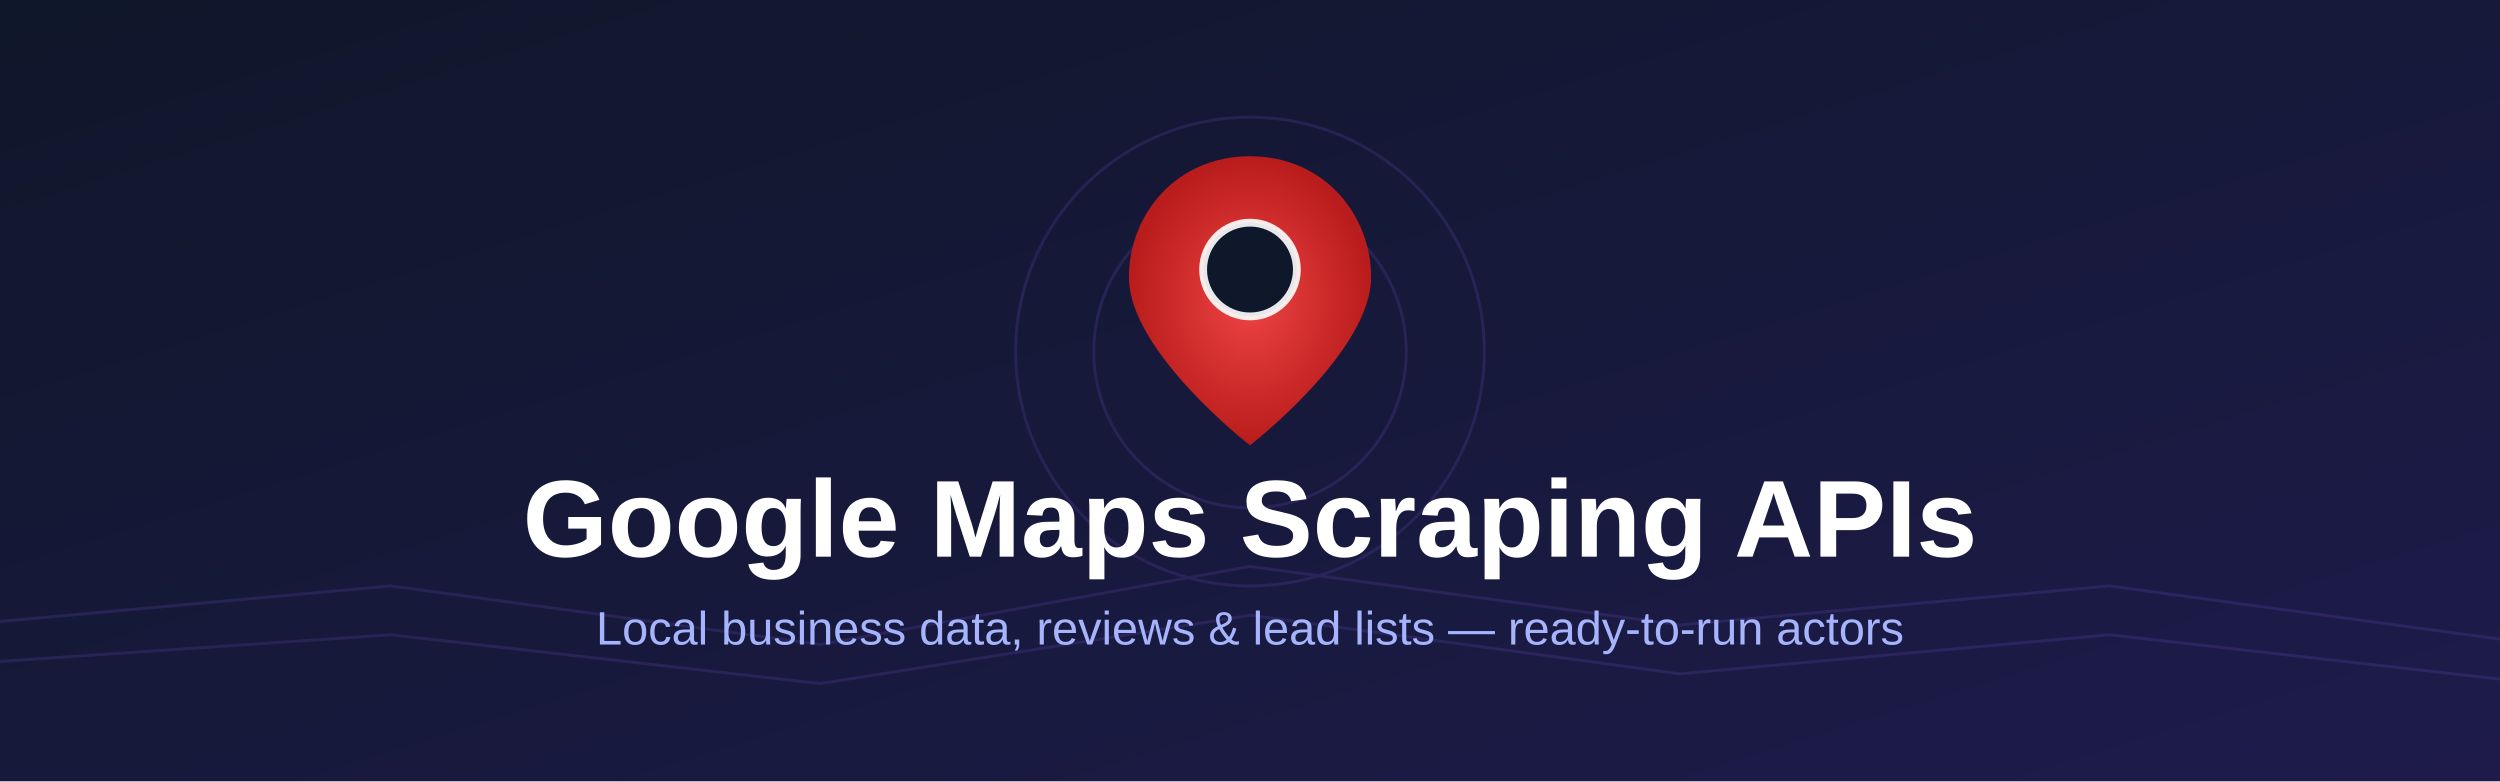
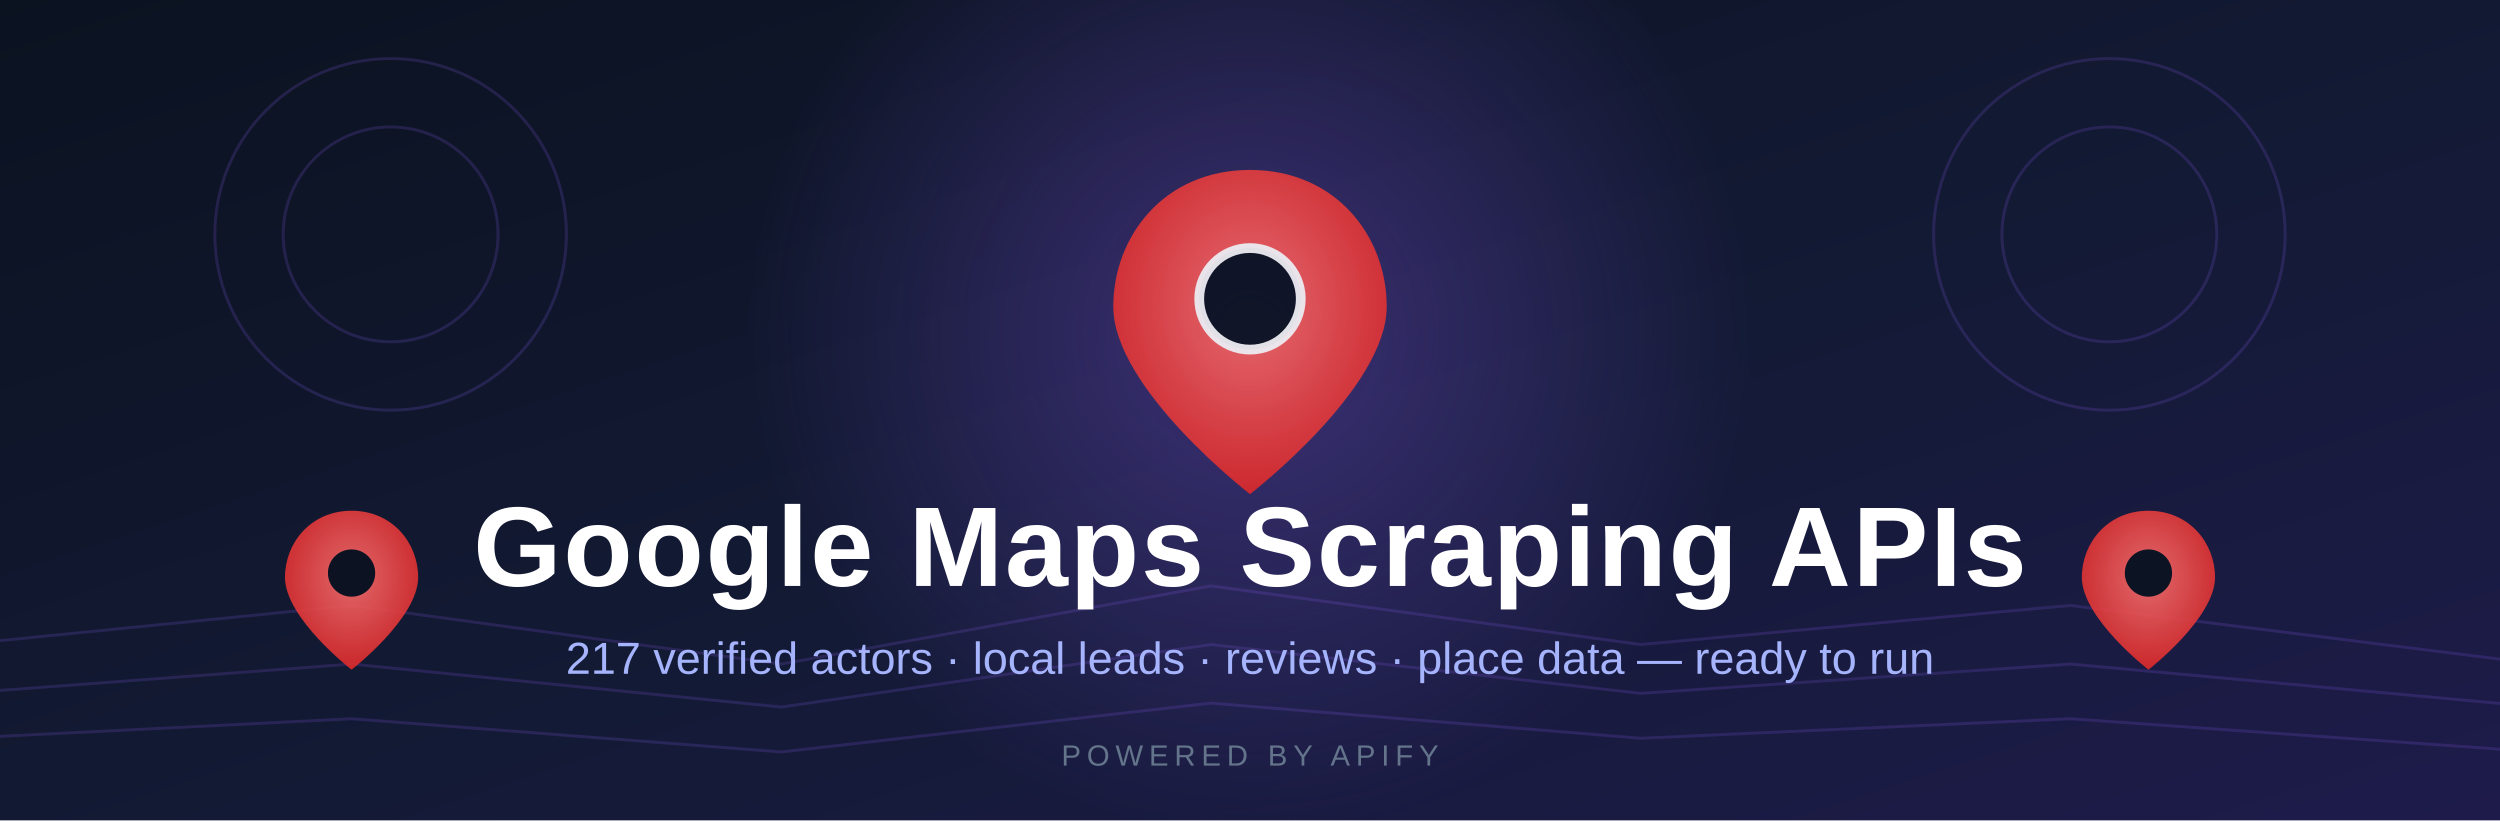
- <svg xmlns="http://www.w3.org/2000/svg" width="1280" height="400" viewBox="0 0 1280 400">
+ <svg xmlns="http://www.w3.org/2000/svg" width="1280" height="420" viewBox="0 0 1280 420">
  <defs>
    <linearGradient id="bg" x1="0" y1="0" x2="1" y2="1">
-       <stop offset="0" stop-color="#0f172a" />
+       <stop offset="0" stop-color="#0b1220" />
+       <stop offset="0.55" stop-color="#131a35" />
      <stop offset="1" stop-color="#1e1b4b" />
    </linearGradient>
-     <radialGradient id="pin" cx="0.5" cy="0.5" r="0.5">
-       <stop offset="0" stop-color="#ef4444" />
-       <stop offset="1" stop-color="#b91c1c" />
+     <radialGradient id="glow" cx="0.5" cy="0.5" r="0.5">
+       <stop offset="0" stop-color="#8b5cf6" stop-opacity="0.35" />
+       <stop offset="1" stop-color="#8b5cf6" stop-opacity="0" />
+     </radialGradient>
+     <radialGradient id="pin" cx="0.5" cy="0.42" r="0.6">
+       <stop offset="0" stop-color="#f87171" />
+       <stop offset="1" stop-color="#dc2626" />
    </radialGradient>
  </defs>
-   <rect width="1280" height="400" fill="url(#bg)" />
-   <g opacity="0.15" stroke="#8b5cf6" stroke-width="1.5" fill="none">
-     <path d="M-20,320 L200,300 L420,330 L640,290 L860,320 L1080,300 L1300,330" />
-     <path d="M-20,340 L200,325 L420,350 L640,315 L860,345 L1080,325 L1300,350" />
-     <circle cx="640" cy="180" r="120" fill="none" />
-     <circle cx="640" cy="180" r="80" fill="none" />
+   <rect width="1280" height="420" fill="url(#bg)" />
+   <circle cx="640" cy="170" r="260" fill="url(#glow)" />
+   <g opacity="0.18" stroke="#8b5cf6" stroke-width="1.5" fill="none">
+     <path d="M-20,330 L180,310 L400,340 L620,300 L840,330 L1060,310 L1300,340" />
+     <path d="M-20,355 L180,340 L400,362 L620,330 L840,355 L1060,340 L1300,362" />
+     <path d="M-20,378 L180,368 L400,385 L620,360 L840,378 L1060,368 L1300,385" />
+     <circle cx="200" cy="120" r="90" fill="none" />
+     <circle cx="200" cy="120" r="55" fill="none" />
+     <circle cx="1080" cy="120" r="90" fill="none" />
+     <circle cx="1080" cy="120" r="55" fill="none" />
  </g>
-   <g transform="translate(640,150)">
-     <path d="M0,-70 C-38,-70 -62,-40 -62,-8 C-62,30 0,78 0,78 C0,78 62,30 62,-8 C62,-40 38,-70 0,-70 Z" fill="url(#pin)" />
-     <circle cx="0" cy="-12" r="24" fill="#0f172a" />
-     <circle cx="0" cy="-12" r="24" fill="none" stroke="#ffffff" stroke-width="4" opacity="0.9" />
+   <g opacity="0.9">
+     <g transform="translate(180,300) scale(0.55)">
+       <path d="M0,-70 C-38,-70 -62,-40 -62,-8 C-62,30 0,78 0,78 C0,78 62,30 62,-8 C62,-40 38,-70 0,-70 Z" fill="url(#pin)" />
+       <circle cx="0" cy="-12" r="22" fill="#0b1220" />
+     </g>
+     <g transform="translate(1100,300) scale(0.55)">
+       <path d="M0,-70 C-38,-70 -62,-40 -62,-8 C-62,30 0,78 0,78 C0,78 62,30 62,-8 C62,-40 38,-70 0,-70 Z" fill="url(#pin)" />
+       <circle cx="0" cy="-12" r="22" fill="#0b1220" />
+     </g>
+     <g transform="translate(640,165)">
+       <path d="M0,-78 C-44,-78 -70,-44 -70,-8 C-70,34 0,88 0,88 C0,88 70,34 70,-8 C70,-44 44,-78 0,-78 Z" fill="url(#pin)" />
+       <circle cx="0" cy="-12" r="26" fill="#0b1220" />
+       <circle cx="0" cy="-12" r="26" fill="none" stroke="#ffffff" stroke-width="5" opacity="0.95" />
+     </g>
  </g>
-   <text x="640" y="285" text-anchor="middle" font-family="Arial, Helvetica, sans-serif" font-size="56" font-weight="bold" fill="#ffffff">Google Maps Scraping APIs</text>
-   <text x="640" y="330" text-anchor="middle" font-family="Arial, Helvetica, sans-serif" font-size="24" fill="#a5b4fc">Local business data, reviews &amp; lead lists — ready-to-run actors</text>
+   <text x="640" y="300" text-anchor="middle" font-family="Arial, Helvetica, sans-serif" font-size="58" font-weight="bold" fill="#ffffff" letter-spacing="1">Google Maps Scraping APIs</text>
+   <text x="640" y="345" text-anchor="middle" font-family="Arial, Helvetica, sans-serif" font-size="23" fill="#a5b4fc">217 verified actors · local leads · reviews · place data — ready to run</text>
+   <text x="640" y="392" text-anchor="middle" font-family="Arial, Helvetica, sans-serif" font-size="15" fill="#64748b" letter-spacing="3">POWERED BY APIFY</text>
</svg>
